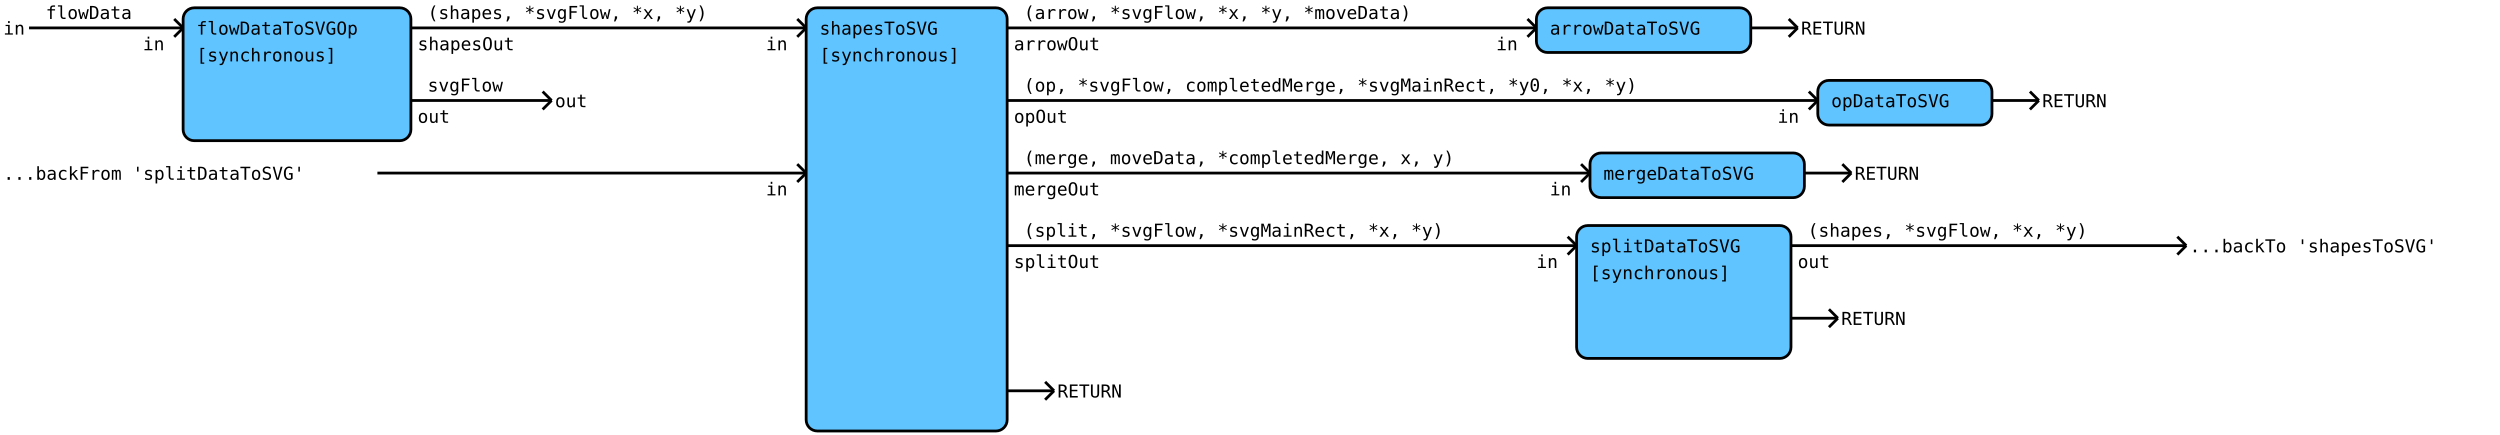
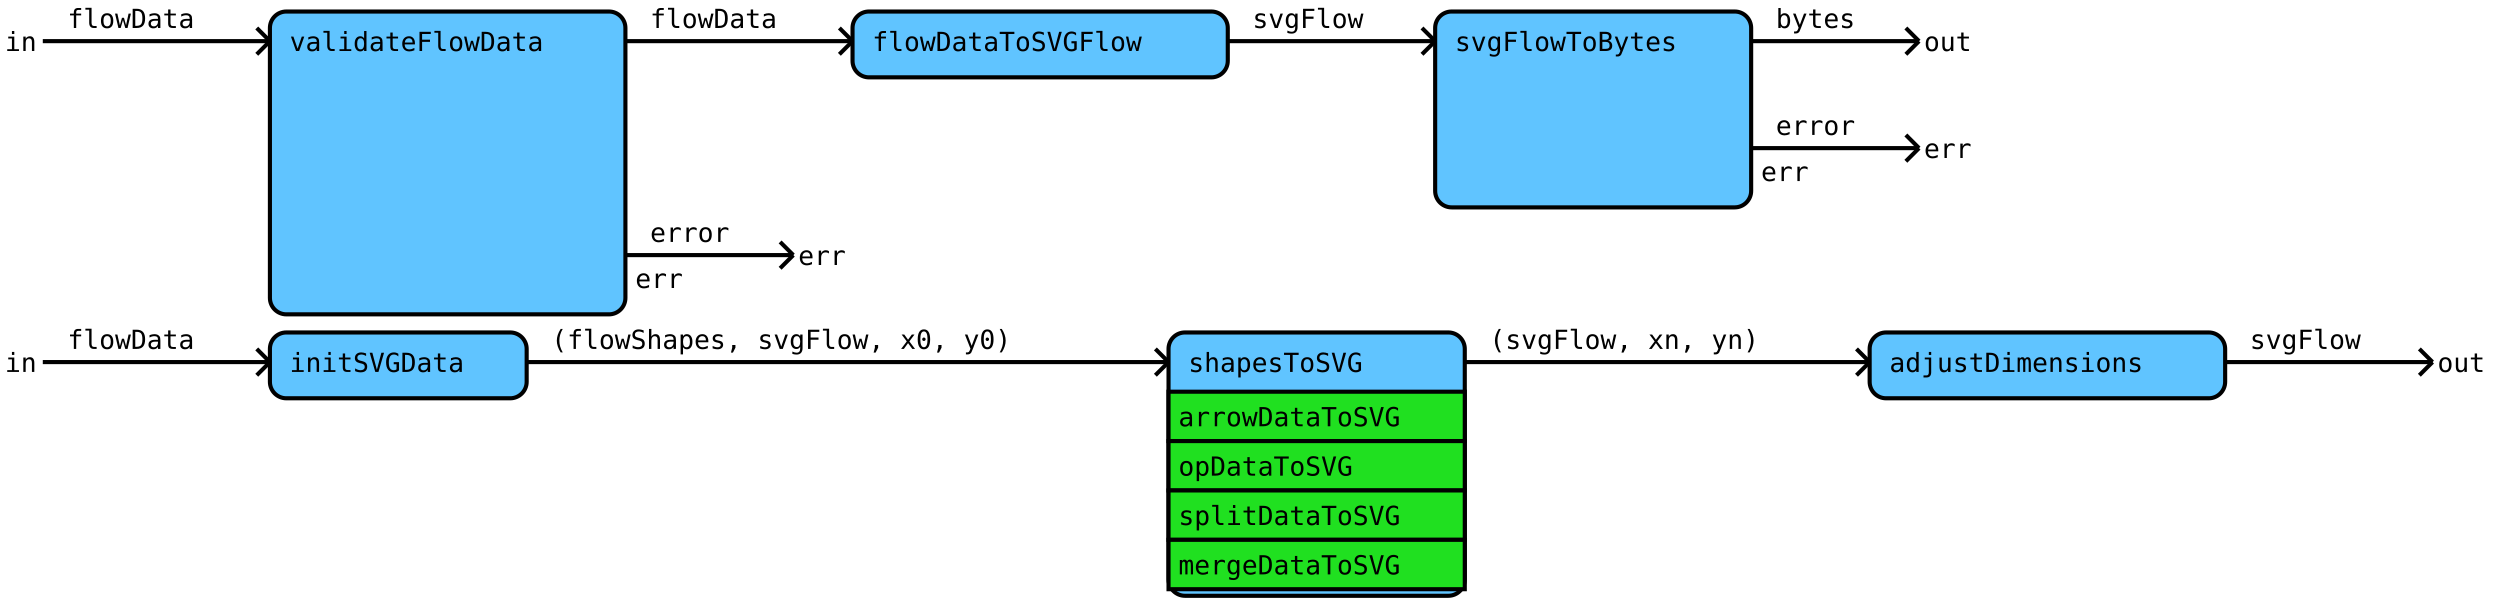
- <svg xmlns="http://www.w3.org/2000/svg" version="1.1" width="2239px" height="389px">
-   <rect fill="rgb(255,255,255)" fill-opacity="1" stroke="none" stroke-opacity="1" stroke-width="0.0" width="2239" height="389" x="0" y="0" />
+ <svg xmlns="http://www.w3.org/2000/svg" version="1.1" width="1519px" height="371px">
+   <rect fill="rgb(255,255,255)" fill-opacity="1" stroke="none" stroke-opacity="1" stroke-width="0.0" width="1519" height="371" x="0" y="0" />
  <line stroke="rgb(0,0,0)" stroke-opacity="1.0" stroke-width="2.5" x1="26" y1="25" x2="164" y2="25" />
  <line stroke="rgb(0,0,0)" stroke-opacity="1.0" stroke-width="2.5" x1="156" y1="17" x2="164" y2="25" />
  <line stroke="rgb(0,0,0)" stroke-opacity="1.0" stroke-width="2.5" x1="156" y1="33" x2="164" y2="25" />
-   <line stroke="rgb(0,0,0)" stroke-opacity="1.0" stroke-width="2.5" x1="368" y1="25" x2="722" y2="25" />
-   <line stroke="rgb(0,0,0)" stroke-opacity="1.0" stroke-width="2.5" x1="714" y1="17" x2="722" y2="25" />
-   <line stroke="rgb(0,0,0)" stroke-opacity="1.0" stroke-width="2.5" x1="714" y1="33" x2="722" y2="25" />
-   <line stroke="rgb(0,0,0)" stroke-opacity="1.0" stroke-width="2.5" x1="368" y1="90" x2="494" y2="90" />
-   <line stroke="rgb(0,0,0)" stroke-opacity="1.0" stroke-width="2.5" x1="486" y1="82" x2="494" y2="90" />
-   <line stroke="rgb(0,0,0)" stroke-opacity="1.0" stroke-width="2.5" x1="486" y1="98" x2="494" y2="90" />
-   <line stroke="rgb(0,0,0)" stroke-opacity="1.0" stroke-width="2.5" x1="338" y1="155" x2="722" y2="155" />
-   <line stroke="rgb(0,0,0)" stroke-opacity="1.0" stroke-width="2.5" x1="714" y1="147" x2="722" y2="155" />
-   <line stroke="rgb(0,0,0)" stroke-opacity="1.0" stroke-width="2.5" x1="714" y1="163" x2="722" y2="155" />
-   <line stroke="rgb(0,0,0)" stroke-opacity="1.0" stroke-width="2.5" x1="902" y1="25" x2="1376" y2="25" />
-   <line stroke="rgb(0,0,0)" stroke-opacity="1.0" stroke-width="2.5" x1="1368" y1="17" x2="1376" y2="25" />
-   <line stroke="rgb(0,0,0)" stroke-opacity="1.0" stroke-width="2.5" x1="1368" y1="33" x2="1376" y2="25" />
-   <line stroke="rgb(0,0,0)" stroke-opacity="1.0" stroke-width="2.5" x1="1568" y1="25" x2="1610" y2="25" />
-   <line stroke="rgb(0,0,0)" stroke-opacity="1.0" stroke-width="2.5" x1="1602" y1="17" x2="1610" y2="25" />
-   <line stroke="rgb(0,0,0)" stroke-opacity="1.0" stroke-width="2.5" x1="1602" y1="33" x2="1610" y2="25" />
-   <line stroke="rgb(0,0,0)" stroke-opacity="1.0" stroke-width="2.5" x1="902" y1="90" x2="1628" y2="90" />
-   <line stroke="rgb(0,0,0)" stroke-opacity="1.0" stroke-width="2.5" x1="1620" y1="82" x2="1628" y2="90" />
-   <line stroke="rgb(0,0,0)" stroke-opacity="1.0" stroke-width="2.5" x1="1620" y1="98" x2="1628" y2="90" />
-   <line stroke="rgb(0,0,0)" stroke-opacity="1.0" stroke-width="2.5" x1="1784" y1="90" x2="1826" y2="90" />
-   <line stroke="rgb(0,0,0)" stroke-opacity="1.0" stroke-width="2.5" x1="1818" y1="82" x2="1826" y2="90" />
-   <line stroke="rgb(0,0,0)" stroke-opacity="1.0" stroke-width="2.5" x1="1818" y1="98" x2="1826" y2="90" />
-   <line stroke="rgb(0,0,0)" stroke-opacity="1.0" stroke-width="2.5" x1="902" y1="155" x2="1424" y2="155" />
-   <line stroke="rgb(0,0,0)" stroke-opacity="1.0" stroke-width="2.5" x1="1416" y1="147" x2="1424" y2="155" />
-   <line stroke="rgb(0,0,0)" stroke-opacity="1.0" stroke-width="2.5" x1="1416" y1="163" x2="1424" y2="155" />
-   <line stroke="rgb(0,0,0)" stroke-opacity="1.0" stroke-width="2.5" x1="1616" y1="155" x2="1658" y2="155" />
-   <line stroke="rgb(0,0,0)" stroke-opacity="1.0" stroke-width="2.5" x1="1650" y1="147" x2="1658" y2="155" />
-   <line stroke="rgb(0,0,0)" stroke-opacity="1.0" stroke-width="2.5" x1="1650" y1="163" x2="1658" y2="155" />
-   <line stroke="rgb(0,0,0)" stroke-opacity="1.0" stroke-width="2.5" x1="902" y1="220" x2="1412" y2="220" />
-   <line stroke="rgb(0,0,0)" stroke-opacity="1.0" stroke-width="2.5" x1="1404" y1="212" x2="1412" y2="220" />
-   <line stroke="rgb(0,0,0)" stroke-opacity="1.0" stroke-width="2.5" x1="1404" y1="228" x2="1412" y2="220" />
-   <line stroke="rgb(0,0,0)" stroke-opacity="1.0" stroke-width="2.5" x1="1604" y1="220" x2="1958" y2="220" />
-   <line stroke="rgb(0,0,0)" stroke-opacity="1.0" stroke-width="2.5" x1="1950" y1="212" x2="1958" y2="220" />
-   <line stroke="rgb(0,0,0)" stroke-opacity="1.0" stroke-width="2.5" x1="1950" y1="228" x2="1958" y2="220" />
-   <line stroke="rgb(0,0,0)" stroke-opacity="1.0" stroke-width="2.5" x1="1604" y1="285" x2="1646" y2="285" />
-   <line stroke="rgb(0,0,0)" stroke-opacity="1.0" stroke-width="2.5" x1="1638" y1="277" x2="1646" y2="285" />
-   <line stroke="rgb(0,0,0)" stroke-opacity="1.0" stroke-width="2.5" x1="1638" y1="293" x2="1646" y2="285" />
-   <line stroke="rgb(0,0,0)" stroke-opacity="1.0" stroke-width="2.5" x1="902" y1="350" x2="944" y2="350" />
-   <line stroke="rgb(0,0,0)" stroke-opacity="1.0" stroke-width="2.5" x1="936" y1="342" x2="944" y2="350" />
-   <line stroke="rgb(0,0,0)" stroke-opacity="1.0" stroke-width="2.5" x1="936" y1="358" x2="944" y2="350" />
-   <rect fill="rgb(96,196,255)" fill-opacity="1.0" stroke="rgb(0,0,0)" stroke-opacity="1.0" stroke-width="2.5" width="204" height="119" x="164" y="7" rx="10" ry="10" />
-   <rect fill="rgb(96,196,255)" fill-opacity="1.0" stroke="rgb(0,0,0)" stroke-opacity="1.0" stroke-width="2.5" width="180" height="379" x="722" y="7" rx="10" ry="10" />
-   <rect fill="rgb(96,196,255)" fill-opacity="1.0" stroke="rgb(0,0,0)" stroke-opacity="1.0" stroke-width="2.5" width="192" height="40" x="1376" y="7" rx="10" ry="10" />
-   <rect fill="rgb(96,196,255)" fill-opacity="1.0" stroke="rgb(0,0,0)" stroke-opacity="1.0" stroke-width="2.5" width="156" height="40" x="1628" y="72" rx="10" ry="10" />
-   <rect fill="rgb(96,196,255)" fill-opacity="1.0" stroke="rgb(0,0,0)" stroke-opacity="1.0" stroke-width="2.5" width="192" height="40" x="1424" y="137" rx="10" ry="10" />
-   <rect fill="rgb(96,196,255)" fill-opacity="1.0" stroke="rgb(0,0,0)" stroke-opacity="1.0" stroke-width="2.5" width="192" height="119" x="1412" y="202" rx="10" ry="10" />
+   <line stroke="rgb(0,0,0)" stroke-opacity="1.0" stroke-width="2.5" x1="380" y1="25" x2="518" y2="25" />
+   <line stroke="rgb(0,0,0)" stroke-opacity="1.0" stroke-width="2.5" x1="510" y1="17" x2="518" y2="25" />
+   <line stroke="rgb(0,0,0)" stroke-opacity="1.0" stroke-width="2.5" x1="510" y1="33" x2="518" y2="25" />
+   <line stroke="rgb(0,0,0)" stroke-opacity="1.0" stroke-width="2.5" x1="746" y1="25" x2="872" y2="25" />
+   <line stroke="rgb(0,0,0)" stroke-opacity="1.0" stroke-width="2.5" x1="864" y1="17" x2="872" y2="25" />
+   <line stroke="rgb(0,0,0)" stroke-opacity="1.0" stroke-width="2.5" x1="864" y1="33" x2="872" y2="25" />
+   <line stroke="rgb(0,0,0)" stroke-opacity="1.0" stroke-width="2.5" x1="1064" y1="25" x2="1166" y2="25" />
+   <line stroke="rgb(0,0,0)" stroke-opacity="1.0" stroke-width="2.5" x1="1158" y1="17" x2="1166" y2="25" />
+   <line stroke="rgb(0,0,0)" stroke-opacity="1.0" stroke-width="2.5" x1="1158" y1="33" x2="1166" y2="25" />
+   <line stroke="rgb(0,0,0)" stroke-opacity="1.0" stroke-width="2.5" x1="1064" y1="90" x2="1166" y2="90" />
+   <line stroke="rgb(0,0,0)" stroke-opacity="1.0" stroke-width="2.5" x1="1158" y1="82" x2="1166" y2="90" />
+   <line stroke="rgb(0,0,0)" stroke-opacity="1.0" stroke-width="2.5" x1="1158" y1="98" x2="1166" y2="90" />
+   <line stroke="rgb(0,0,0)" stroke-opacity="1.0" stroke-width="2.5" x1="380" y1="155" x2="482" y2="155" />
+   <line stroke="rgb(0,0,0)" stroke-opacity="1.0" stroke-width="2.5" x1="474" y1="147" x2="482" y2="155" />
+   <line stroke="rgb(0,0,0)" stroke-opacity="1.0" stroke-width="2.5" x1="474" y1="163" x2="482" y2="155" />
+   <line stroke="rgb(0,0,0)" stroke-opacity="1.0" stroke-width="2.5" x1="26" y1="220" x2="164" y2="220" />
+   <line stroke="rgb(0,0,0)" stroke-opacity="1.0" stroke-width="2.5" x1="156" y1="212" x2="164" y2="220" />
+   <line stroke="rgb(0,0,0)" stroke-opacity="1.0" stroke-width="2.5" x1="156" y1="228" x2="164" y2="220" />
+   <line stroke="rgb(0,0,0)" stroke-opacity="1.0" stroke-width="2.5" x1="320" y1="220" x2="710" y2="220" />
+   <line stroke="rgb(0,0,0)" stroke-opacity="1.0" stroke-width="2.5" x1="702" y1="212" x2="710" y2="220" />
+   <line stroke="rgb(0,0,0)" stroke-opacity="1.0" stroke-width="2.5" x1="702" y1="228" x2="710" y2="220" />
+   <line stroke="rgb(0,0,0)" stroke-opacity="1.0" stroke-width="2.5" x1="890" y1="220" x2="1136" y2="220" />
+   <line stroke="rgb(0,0,0)" stroke-opacity="1.0" stroke-width="2.5" x1="1128" y1="212" x2="1136" y2="220" />
+   <line stroke="rgb(0,0,0)" stroke-opacity="1.0" stroke-width="2.5" x1="1128" y1="228" x2="1136" y2="220" />
+   <line stroke="rgb(0,0,0)" stroke-opacity="1.0" stroke-width="2.5" x1="1352" y1="220" x2="1478" y2="220" />
+   <line stroke="rgb(0,0,0)" stroke-opacity="1.0" stroke-width="2.5" x1="1470" y1="212" x2="1478" y2="220" />
+   <line stroke="rgb(0,0,0)" stroke-opacity="1.0" stroke-width="2.5" x1="1470" y1="228" x2="1478" y2="220" />
+   <rect fill="rgb(96,196,255)" fill-opacity="1.0" stroke="rgb(0,0,0)" stroke-opacity="1.0" stroke-width="2.5" width="216" height="184" x="164" y="7" rx="10" ry="10" />
+   <rect fill="rgb(96,196,255)" fill-opacity="1.0" stroke="rgb(0,0,0)" stroke-opacity="1.0" stroke-width="2.5" width="228" height="40" x="518" y="7" rx="10" ry="10" />
+   <rect fill="rgb(96,196,255)" fill-opacity="1.0" stroke="rgb(0,0,0)" stroke-opacity="1.0" stroke-width="2.5" width="192" height="119" x="872" y="7" rx="10" ry="10" />
+   <rect fill="rgb(96,196,255)" fill-opacity="1.0" stroke="rgb(0,0,0)" stroke-opacity="1.0" stroke-width="2.5" width="156" height="40" x="164" y="202" rx="10" ry="10" />
+   <rect fill="rgb(96,196,255)" fill-opacity="1.0" stroke="rgb(0,0,0)" stroke-opacity="1.0" stroke-width="2.5" width="180" height="160" x="710" y="202" rx="10" ry="10" />
+   <rect fill="rgb(32,224,32)" fill-opacity="1.0" stroke="rgb(0,0,0)" stroke-opacity="1.0" stroke-width="2.5" width="180" height="30" x="710" y="238" />
+   <rect fill="rgb(32,224,32)" fill-opacity="1.0" stroke="rgb(0,0,0)" stroke-opacity="1.0" stroke-width="2.5" width="180" height="30" x="710" y="268" />
+   <rect fill="rgb(32,224,32)" fill-opacity="1.0" stroke="rgb(0,0,0)" stroke-opacity="1.0" stroke-width="2.5" width="180" height="30" x="710" y="298" />
+   <rect fill="rgb(32,224,32)" fill-opacity="1.0" stroke="rgb(0,0,0)" stroke-opacity="1.0" stroke-width="2.5" width="180" height="30" x="710" y="328" />
+   <rect fill="rgb(96,196,255)" fill-opacity="1.0" stroke="rgb(0,0,0)" stroke-opacity="1.0" stroke-width="2.5" width="216" height="40" x="1136" y="202" rx="10" ry="10" />
  <text fill="rgb(0,0,0)" fill-opacity="1.0" font-family="monospace" font-size="16" x="3" y="31" textLength="22" lengthAdjust="spacingAndGlyphs">in</text>
  <text fill="rgb(0,0,0)" fill-opacity="1.0" font-family="monospace" font-size="16" x="41" y="17" textLength="96" lengthAdjust="spacingAndGlyphs">flowData</text>
-   <text fill="rgb(0,0,0)" fill-opacity="1.0" font-family="monospace" font-size="16" x="128" y="45" textLength="24" lengthAdjust="spacingAndGlyphs">in</text>
-   <text fill="rgb(0,0,0)" fill-opacity="1.0" font-family="monospace" font-size="16" x="176" y="31" textLength="180" lengthAdjust="spacingAndGlyphs">flowDataToSVGOp</text>
-   <text fill="rgb(0,0,0)" fill-opacity="1.0" font-family="monospace" font-size="16" x="176" y="55" textLength="156" lengthAdjust="spacingAndGlyphs">[synchronous]</text>
-   <text fill="rgb(0,0,0)" fill-opacity="1.0" font-family="monospace" font-size="16" x="374" y="45" textLength="108" lengthAdjust="spacingAndGlyphs">shapesOut</text>
-   <text fill="rgb(0,0,0)" fill-opacity="1.0" font-family="monospace" font-size="16" x="383" y="17" textLength="312" lengthAdjust="spacingAndGlyphs">(shapes, *svgFlow, *x, *y)</text>
-   <text fill="rgb(0,0,0)" fill-opacity="1.0" font-family="monospace" font-size="16" x="686" y="45" textLength="24" lengthAdjust="spacingAndGlyphs">in</text>
-   <text fill="rgb(0,0,0)" fill-opacity="1.0" font-family="monospace" font-size="16" x="374" y="110" textLength="36" lengthAdjust="spacingAndGlyphs">out</text>
-   <text fill="rgb(0,0,0)" fill-opacity="1.0" font-family="monospace" font-size="16" x="383" y="82" textLength="84" lengthAdjust="spacingAndGlyphs">svgFlow</text>
-   <text fill="rgb(0,0,0)" fill-opacity="1.0" font-family="monospace" font-size="16" x="497" y="96" textLength="34" lengthAdjust="spacingAndGlyphs">out</text>
-   <text fill="rgb(0,0,0)" fill-opacity="1.0" font-family="monospace" font-size="16" x="3" y="161" textLength="334" lengthAdjust="spacingAndGlyphs">...backFrom 'splitDataToSVG'</text>
-   <text fill="rgb(0,0,0)" fill-opacity="1.0" font-family="monospace" font-size="16" x="686" y="175" textLength="24" lengthAdjust="spacingAndGlyphs">in</text>
-   <text fill="rgb(0,0,0)" fill-opacity="1.0" font-family="monospace" font-size="16" x="734" y="31" textLength="132" lengthAdjust="spacingAndGlyphs">shapesToSVG</text>
-   <text fill="rgb(0,0,0)" fill-opacity="1.0" font-family="monospace" font-size="16" x="734" y="55" textLength="156" lengthAdjust="spacingAndGlyphs">[synchronous]</text>
-   <text fill="rgb(0,0,0)" fill-opacity="1.0" font-family="monospace" font-size="16" x="908" y="45" textLength="96" lengthAdjust="spacingAndGlyphs">arrowOut</text>
-   <text fill="rgb(0,0,0)" fill-opacity="1.0" font-family="monospace" font-size="16" x="917" y="17" textLength="432" lengthAdjust="spacingAndGlyphs">(arrow, *svgFlow, *x, *y, *moveData)</text>
-   <text fill="rgb(0,0,0)" fill-opacity="1.0" font-family="monospace" font-size="16" x="1340" y="45" textLength="24" lengthAdjust="spacingAndGlyphs">in</text>
-   <text fill="rgb(0,0,0)" fill-opacity="1.0" font-family="monospace" font-size="16" x="1388" y="31" textLength="168" lengthAdjust="spacingAndGlyphs">arrowDataToSVG</text>
-   <text fill="rgb(0,0,0)" fill-opacity="1.0" font-family="monospace" font-size="16" x="1613" y="31" textLength="70" lengthAdjust="spacingAndGlyphs">RETURN</text>
-   <text fill="rgb(0,0,0)" fill-opacity="1.0" font-family="monospace" font-size="16" x="908" y="110" textLength="60" lengthAdjust="spacingAndGlyphs">opOut</text>
-   <text fill="rgb(0,0,0)" fill-opacity="1.0" font-family="monospace" font-size="16" x="917" y="82" textLength="684" lengthAdjust="spacingAndGlyphs">(op, *svgFlow, completedMerge, *svgMainRect, *y0, *x, *y)</text>
-   <text fill="rgb(0,0,0)" fill-opacity="1.0" font-family="monospace" font-size="16" x="1592" y="110" textLength="24" lengthAdjust="spacingAndGlyphs">in</text>
-   <text fill="rgb(0,0,0)" fill-opacity="1.0" font-family="monospace" font-size="16" x="1640" y="96" textLength="132" lengthAdjust="spacingAndGlyphs">opDataToSVG</text>
-   <text fill="rgb(0,0,0)" fill-opacity="1.0" font-family="monospace" font-size="16" x="1829" y="96" textLength="70" lengthAdjust="spacingAndGlyphs">RETURN</text>
-   <text fill="rgb(0,0,0)" fill-opacity="1.0" font-family="monospace" font-size="16" x="908" y="175" textLength="96" lengthAdjust="spacingAndGlyphs">mergeOut</text>
-   <text fill="rgb(0,0,0)" fill-opacity="1.0" font-family="monospace" font-size="16" x="917" y="147" textLength="480" lengthAdjust="spacingAndGlyphs">(merge, moveData, *completedMerge, x, y)</text>
-   <text fill="rgb(0,0,0)" fill-opacity="1.0" font-family="monospace" font-size="16" x="1388" y="175" textLength="24" lengthAdjust="spacingAndGlyphs">in</text>
-   <text fill="rgb(0,0,0)" fill-opacity="1.0" font-family="monospace" font-size="16" x="1436" y="161" textLength="168" lengthAdjust="spacingAndGlyphs">mergeDataToSVG</text>
-   <text fill="rgb(0,0,0)" fill-opacity="1.0" font-family="monospace" font-size="16" x="1661" y="161" textLength="70" lengthAdjust="spacingAndGlyphs">RETURN</text>
-   <text fill="rgb(0,0,0)" fill-opacity="1.0" font-family="monospace" font-size="16" x="908" y="240" textLength="96" lengthAdjust="spacingAndGlyphs">splitOut</text>
-   <text fill="rgb(0,0,0)" fill-opacity="1.0" font-family="monospace" font-size="16" x="917" y="212" textLength="468" lengthAdjust="spacingAndGlyphs">(split, *svgFlow, *svgMainRect, *x, *y)</text>
-   <text fill="rgb(0,0,0)" fill-opacity="1.0" font-family="monospace" font-size="16" x="1376" y="240" textLength="24" lengthAdjust="spacingAndGlyphs">in</text>
-   <text fill="rgb(0,0,0)" fill-opacity="1.0" font-family="monospace" font-size="16" x="1424" y="226" textLength="168" lengthAdjust="spacingAndGlyphs">splitDataToSVG</text>
-   <text fill="rgb(0,0,0)" fill-opacity="1.0" font-family="monospace" font-size="16" x="1424" y="250" textLength="156" lengthAdjust="spacingAndGlyphs">[synchronous]</text>
-   <text fill="rgb(0,0,0)" fill-opacity="1.0" font-family="monospace" font-size="16" x="1610" y="240" textLength="36" lengthAdjust="spacingAndGlyphs">out</text>
-   <text fill="rgb(0,0,0)" fill-opacity="1.0" font-family="monospace" font-size="16" x="1619" y="212" textLength="312" lengthAdjust="spacingAndGlyphs">(shapes, *svgFlow, *x, *y)</text>
-   <text fill="rgb(0,0,0)" fill-opacity="1.0" font-family="monospace" font-size="16" x="1961" y="226" textLength="274" lengthAdjust="spacingAndGlyphs">...backTo 'shapesToSVG'</text>
-   <text fill="rgb(0,0,0)" fill-opacity="1.0" font-family="monospace" font-size="16" x="1649" y="291" textLength="70" lengthAdjust="spacingAndGlyphs">RETURN</text>
-   <text fill="rgb(0,0,0)" fill-opacity="1.0" font-family="monospace" font-size="16" x="947" y="356" textLength="70" lengthAdjust="spacingAndGlyphs">RETURN</text>
+   <text fill="rgb(0,0,0)" fill-opacity="1.0" font-family="monospace" font-size="16" x="176" y="31" textLength="192" lengthAdjust="spacingAndGlyphs">validateFlowData</text>
+   <text fill="rgb(0,0,0)" fill-opacity="1.0" font-family="monospace" font-size="16" x="395" y="17" textLength="96" lengthAdjust="spacingAndGlyphs">flowData</text>
+   <text fill="rgb(0,0,0)" fill-opacity="1.0" font-family="monospace" font-size="16" x="530" y="31" textLength="204" lengthAdjust="spacingAndGlyphs">flowDataToSVGFlow</text>
+   <text fill="rgb(0,0,0)" fill-opacity="1.0" font-family="monospace" font-size="16" x="761" y="17" textLength="84" lengthAdjust="spacingAndGlyphs">svgFlow</text>
+   <text fill="rgb(0,0,0)" fill-opacity="1.0" font-family="monospace" font-size="16" x="884" y="31" textLength="168" lengthAdjust="spacingAndGlyphs">svgFlowToBytes</text>
+   <text fill="rgb(0,0,0)" fill-opacity="1.0" font-family="monospace" font-size="16" x="1079" y="17" textLength="60" lengthAdjust="spacingAndGlyphs">bytes</text>
+   <text fill="rgb(0,0,0)" fill-opacity="1.0" font-family="monospace" font-size="16" x="1169" y="31" textLength="34" lengthAdjust="spacingAndGlyphs">out</text>
+   <text fill="rgb(0,0,0)" fill-opacity="1.0" font-family="monospace" font-size="16" x="1070" y="110" textLength="36" lengthAdjust="spacingAndGlyphs">err</text>
+   <text fill="rgb(0,0,0)" fill-opacity="1.0" font-family="monospace" font-size="16" x="1079" y="82" textLength="60" lengthAdjust="spacingAndGlyphs">error</text>
+   <text fill="rgb(0,0,0)" fill-opacity="1.0" font-family="monospace" font-size="16" x="1169" y="96" textLength="34" lengthAdjust="spacingAndGlyphs">err</text>
+   <text fill="rgb(0,0,0)" fill-opacity="1.0" font-family="monospace" font-size="16" x="386" y="175" textLength="36" lengthAdjust="spacingAndGlyphs">err</text>
+   <text fill="rgb(0,0,0)" fill-opacity="1.0" font-family="monospace" font-size="16" x="395" y="147" textLength="60" lengthAdjust="spacingAndGlyphs">error</text>
+   <text fill="rgb(0,0,0)" fill-opacity="1.0" font-family="monospace" font-size="16" x="485" y="161" textLength="34" lengthAdjust="spacingAndGlyphs">err</text>
+   <text fill="rgb(0,0,0)" fill-opacity="1.0" font-family="monospace" font-size="16" x="3" y="226" textLength="22" lengthAdjust="spacingAndGlyphs">in</text>
+   <text fill="rgb(0,0,0)" fill-opacity="1.0" font-family="monospace" font-size="16" x="41" y="212" textLength="96" lengthAdjust="spacingAndGlyphs">flowData</text>
+   <text fill="rgb(0,0,0)" fill-opacity="1.0" font-family="monospace" font-size="16" x="176" y="226" textLength="132" lengthAdjust="spacingAndGlyphs">initSVGData</text>
+   <text fill="rgb(0,0,0)" fill-opacity="1.0" font-family="monospace" font-size="16" x="335" y="212" textLength="348" lengthAdjust="spacingAndGlyphs">(flowShapes, svgFlow, x0, y0)</text>
+   <text fill="rgb(0,0,0)" fill-opacity="1.0" font-family="monospace" font-size="16" x="722" y="226" textLength="132" lengthAdjust="spacingAndGlyphs">shapesToSVG</text>
+   <text fill="rgb(0,0,0)" fill-opacity="1.0" font-family="monospace" font-size="16" x="716" y="259" textLength="168" lengthAdjust="spacingAndGlyphs">arrowDataToSVG</text>
+   <text fill="rgb(0,0,0)" fill-opacity="1.0" font-family="monospace" font-size="16" x="716" y="289" textLength="132" lengthAdjust="spacingAndGlyphs">opDataToSVG</text>
+   <text fill="rgb(0,0,0)" fill-opacity="1.0" font-family="monospace" font-size="16" x="716" y="319" textLength="168" lengthAdjust="spacingAndGlyphs">splitDataToSVG</text>
+   <text fill="rgb(0,0,0)" fill-opacity="1.0" font-family="monospace" font-size="16" x="716" y="349" textLength="168" lengthAdjust="spacingAndGlyphs">mergeDataToSVG</text>
+   <text fill="rgb(0,0,0)" fill-opacity="1.0" font-family="monospace" font-size="16" x="905" y="212" textLength="204" lengthAdjust="spacingAndGlyphs">(svgFlow, xn, yn)</text>
+   <text fill="rgb(0,0,0)" fill-opacity="1.0" font-family="monospace" font-size="16" x="1148" y="226" textLength="192" lengthAdjust="spacingAndGlyphs">adjustDimensions</text>
+   <text fill="rgb(0,0,0)" fill-opacity="1.0" font-family="monospace" font-size="16" x="1367" y="212" textLength="84" lengthAdjust="spacingAndGlyphs">svgFlow</text>
+   <text fill="rgb(0,0,0)" fill-opacity="1.0" font-family="monospace" font-size="16" x="1481" y="226" textLength="34" lengthAdjust="spacingAndGlyphs">out</text>
</svg>
